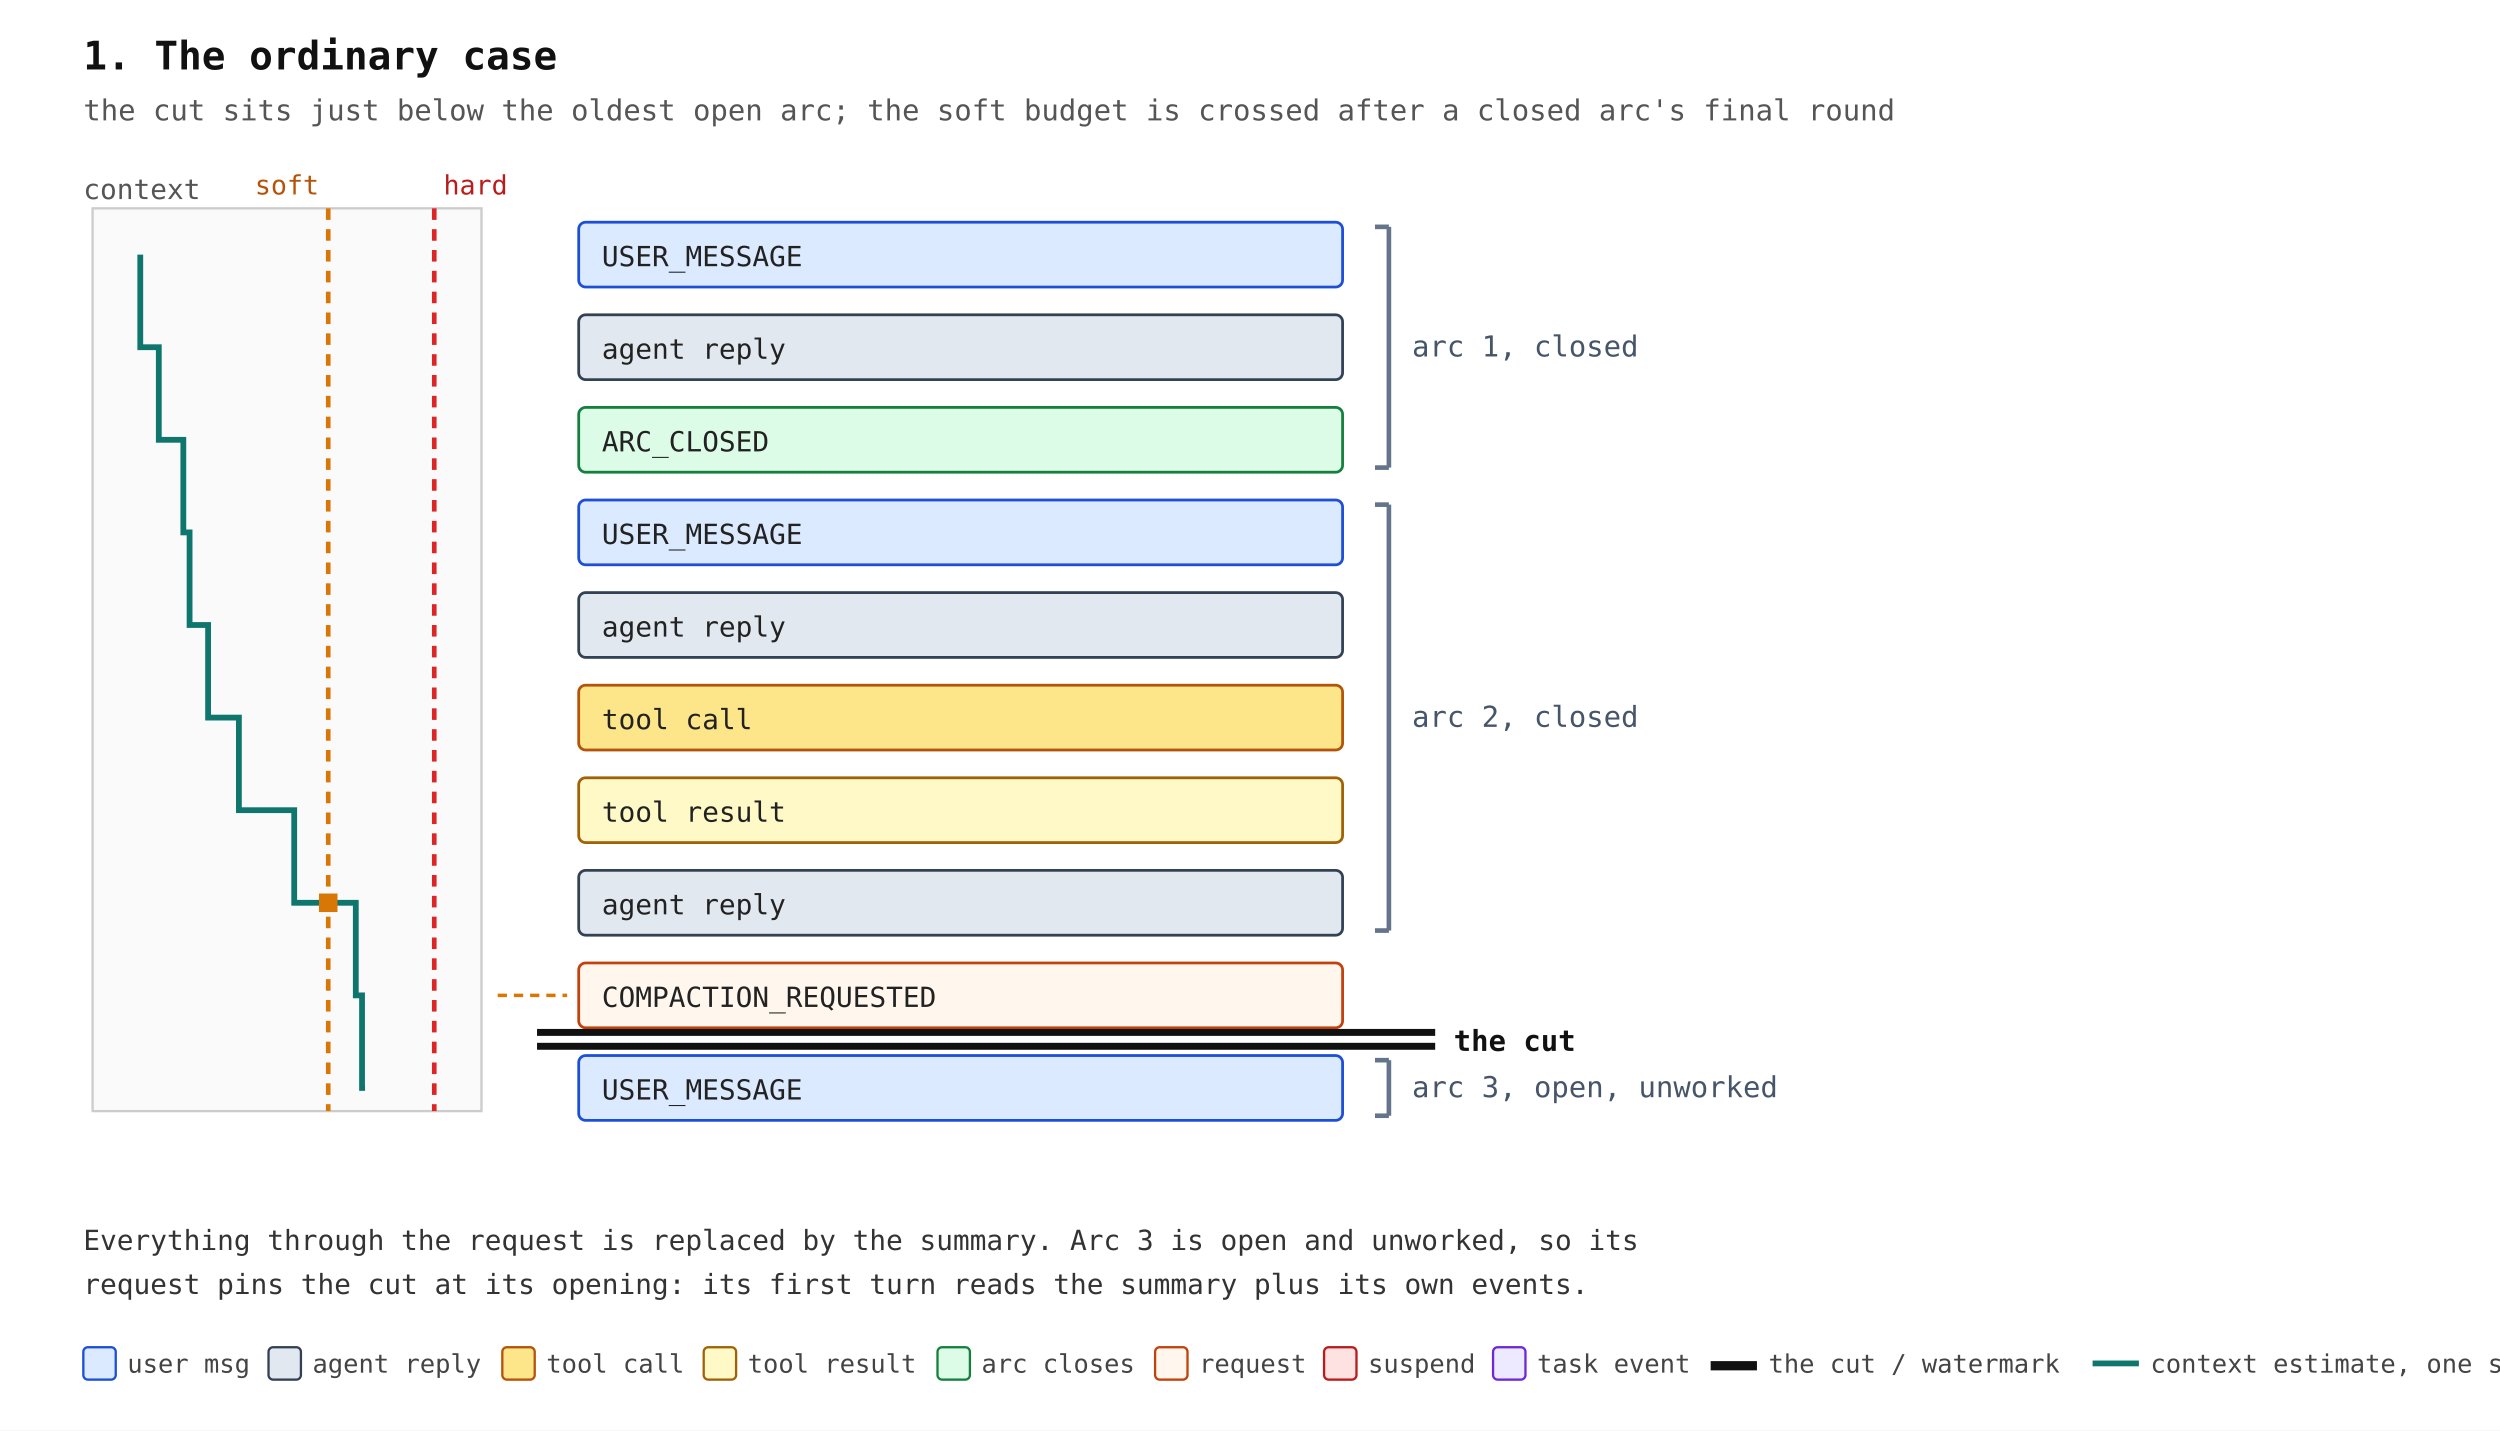
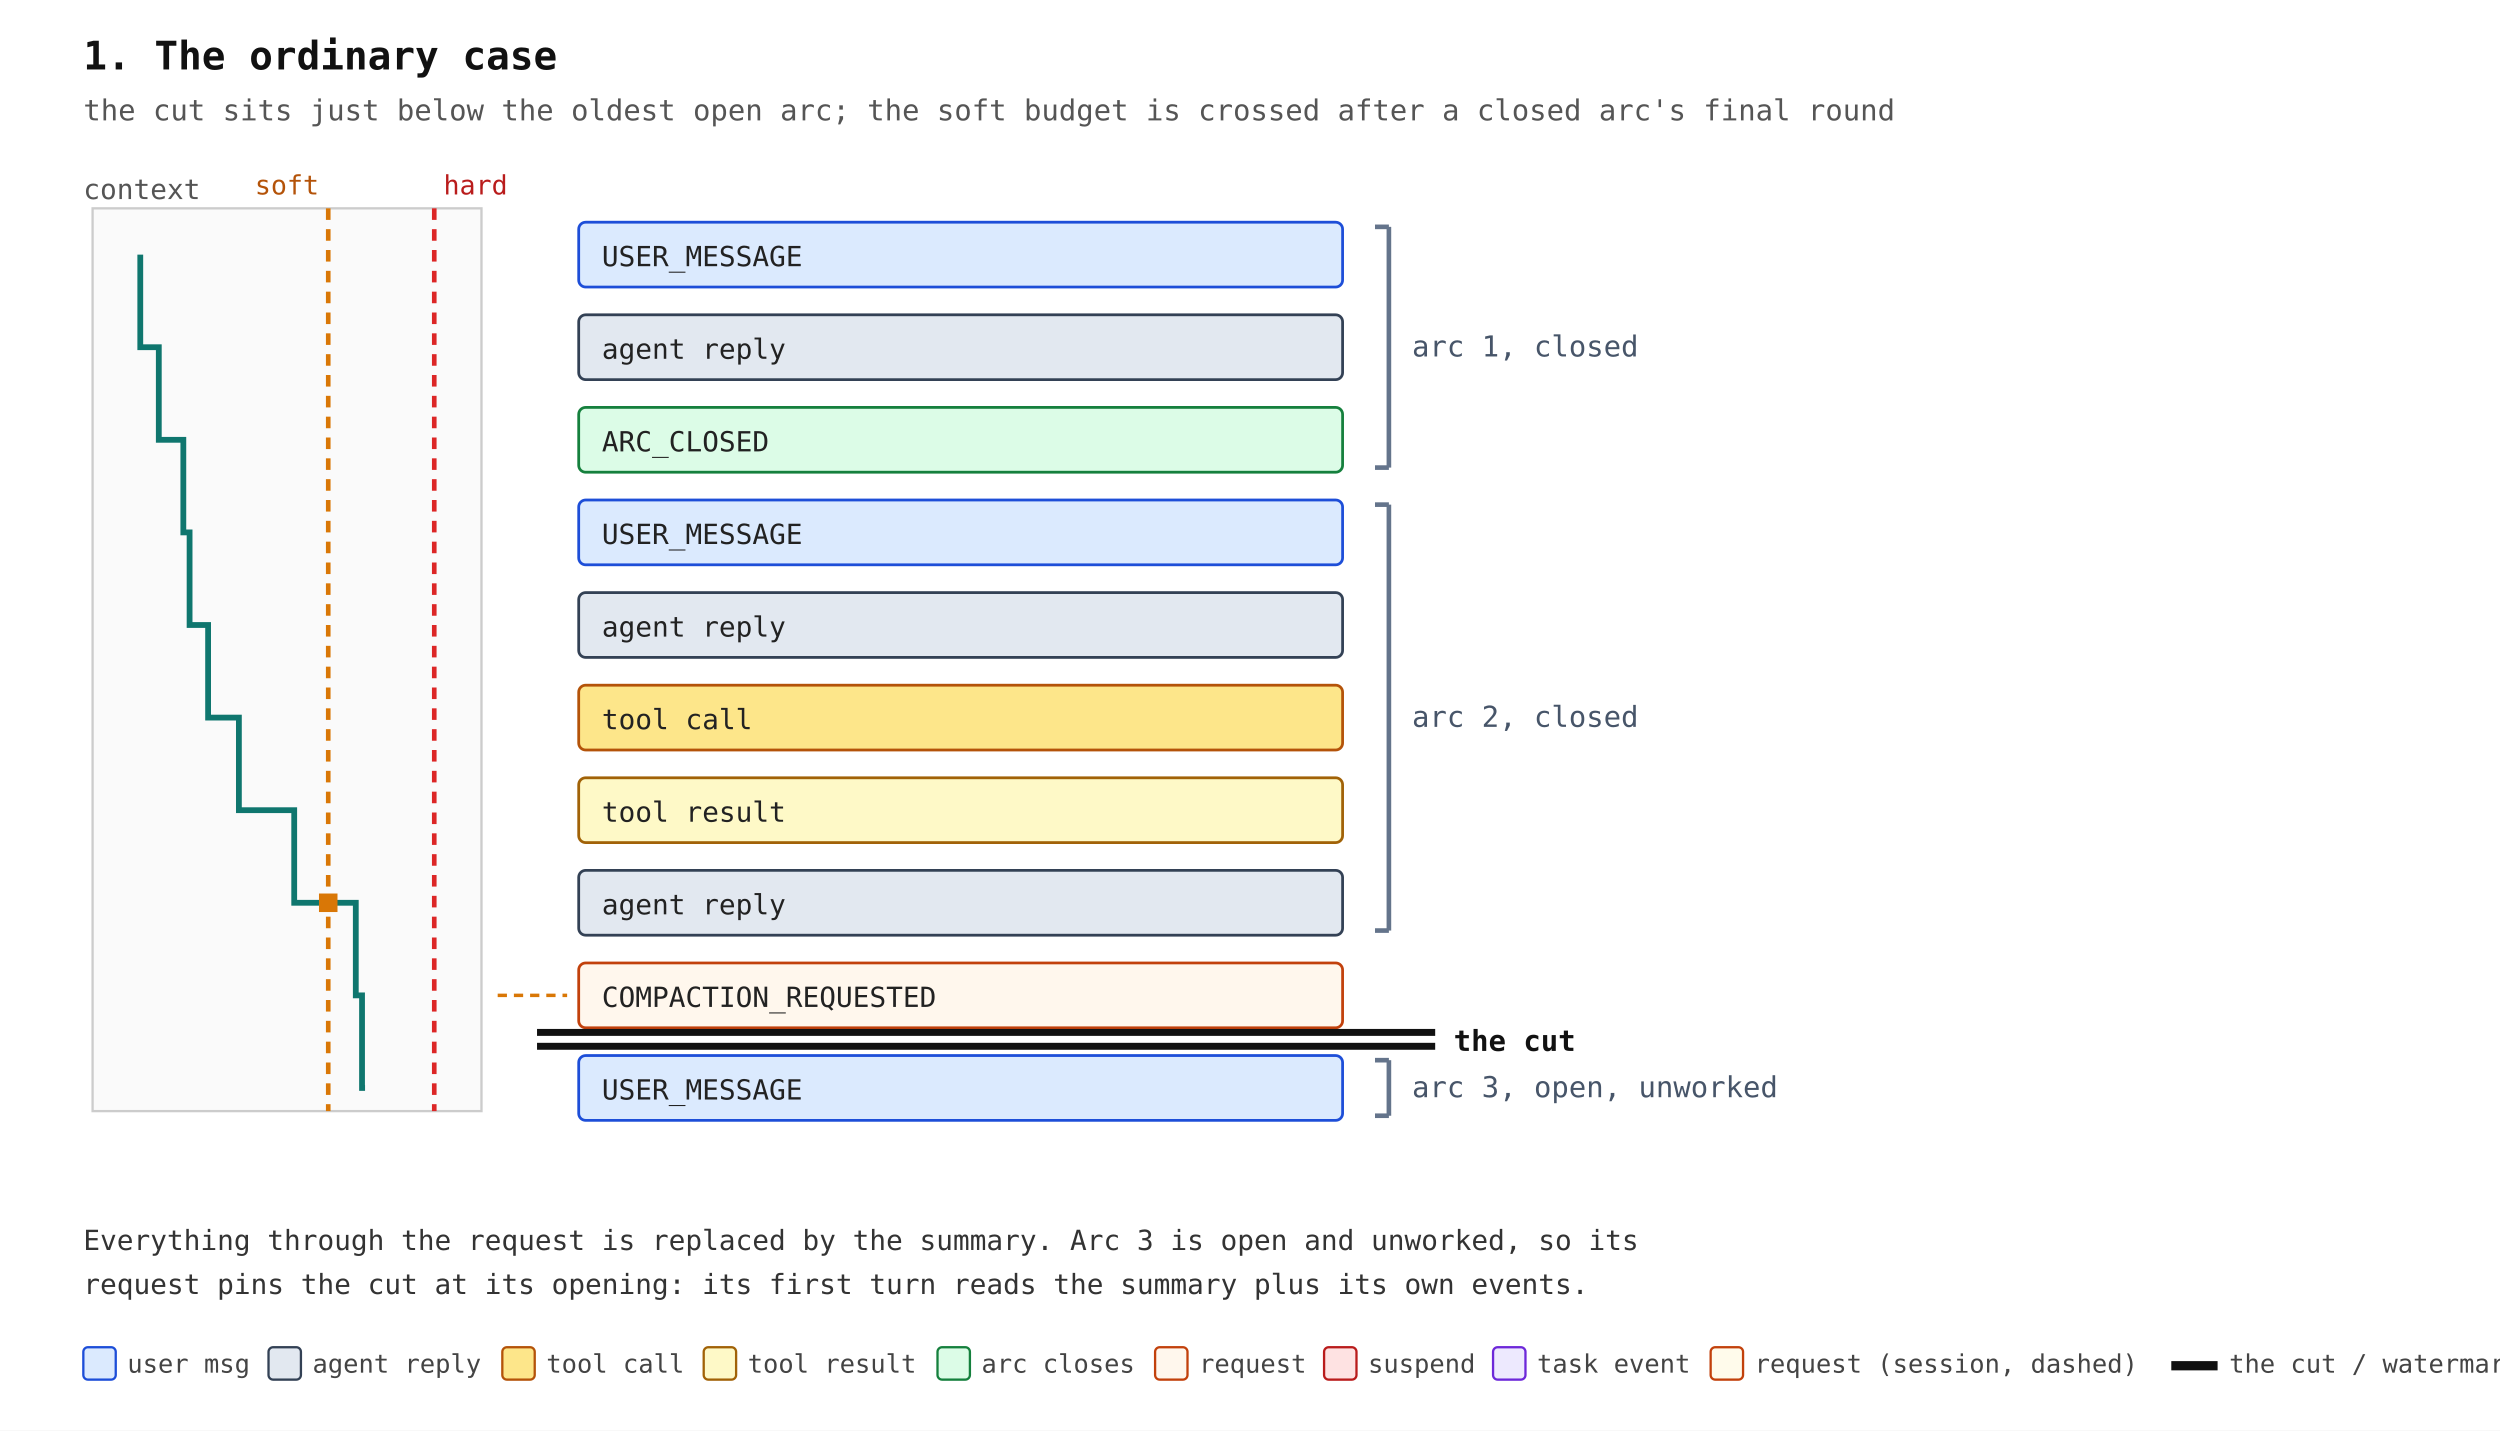
<svg xmlns="http://www.w3.org/2000/svg" viewBox="0 0 1080 618" width="1080" font-family="ui-monospace, Menlo, Consolas, monospace">
  <rect width="100%" height="100%" fill="white" />
  <text x="36" y="30" font-size="17" font-weight="bold" fill="#111">1. The ordinary case</text>
  <text x="36" y="52" font-size="12.5" fill="#555">the cut sits just below the oldest open arc; the soft budget is crossed after a closed arc's final round</text>
  <text x="36" y="86" font-size="12" fill="#555">context</text>
  <rect x="40" y="90" width="168" height="390" fill="#fafafa" stroke="#ccc" />
  <line x1="141.8" y1="90" x2="141.8" y2="480" stroke="#d97706" stroke-width="2" stroke-dasharray="5,4" />
  <line x1="187.6" y1="90" x2="187.6" y2="480" stroke="#dc2626" stroke-width="2" stroke-dasharray="5,4" />
  <text x="137.8" y="84" font-size="11.5" fill="#b45309" text-anchor="end">soft</text>
  <text x="191.6" y="84" font-size="11.5" fill="#b91c1c">hard</text>
  <polyline points="60.6,110.0 60.6,150.0 68.6,150.0 68.6,190.0 79.2,190.0 79.2,230.0 81.9,230.0 81.9,270.0 89.9,270.0 89.9,310.0 103.2,310.0 103.2,350.0 127.1,350.0 127.1,390.0 153.7,390.0 153.7,430.0 156.4,430.0 156.4,470.0 157.7,470.0" fill="none" stroke="#0f766e" stroke-width="2.5" />
  <rect x="137.8" y="386.0" width="8" height="8" fill="#d97706" />
  <rect x="250" y="96" width="330" height="28" rx="3" fill="#dbeafe" stroke="#1d4ed8" stroke-width="1.2" />
  <text x="260" y="115" font-size="12" fill="#222">USER_MESSAGE</text>
  <rect x="250" y="136" width="330" height="28" rx="3" fill="#e2e8f0" stroke="#334155" stroke-width="1.2" />
  <text x="260" y="155" font-size="12" fill="#222">agent reply</text>
  <rect x="250" y="176" width="330" height="28" rx="3" fill="#dcfce7" stroke="#15803d" stroke-width="1.2" />
  <text x="260" y="195" font-size="12" fill="#222">ARC_CLOSED</text>
  <rect x="250" y="216" width="330" height="28" rx="3" fill="#dbeafe" stroke="#1d4ed8" stroke-width="1.2" />
  <text x="260" y="235" font-size="12" fill="#222">USER_MESSAGE</text>
  <rect x="250" y="256" width="330" height="28" rx="3" fill="#e2e8f0" stroke="#334155" stroke-width="1.2" />
  <text x="260" y="275" font-size="12" fill="#222">agent reply</text>
  <rect x="250" y="296" width="330" height="28" rx="3" fill="#fde68a" stroke="#b45309" stroke-width="1.2" />
  <text x="260" y="315" font-size="12" fill="#222">tool call</text>
  <rect x="250" y="336" width="330" height="28" rx="3" fill="#fef9c7" stroke="#a16207" stroke-width="1.2" />
  <text x="260" y="355" font-size="12" fill="#222">tool result</text>
  <rect x="250" y="376" width="330" height="28" rx="3" fill="#e2e8f0" stroke="#334155" stroke-width="1.2" />
  <text x="260" y="395" font-size="12" fill="#222">agent reply</text>
  <rect x="250" y="416" width="330" height="28" rx="3" fill="#fff7ed" stroke="#c2410c" stroke-width="1.2" />
  <text x="260" y="435" font-size="12" fill="#222">COMPACTION_REQUESTED</text>
  <rect x="250" y="456" width="330" height="28" rx="3" fill="#dbeafe" stroke="#1d4ed8" stroke-width="1.2" />
  <text x="260" y="475" font-size="12" fill="#222">USER_MESSAGE</text>
  <path d="M 215 430 H 245" stroke="#d97706" stroke-width="1.5" stroke-dasharray="4,3" />
  <path d="M 600 98 V 202" stroke="#64748b" stroke-width="2" fill="none" />
  <path d="M 594 98 H 600 M 594 202 H 600" stroke="#64748b" stroke-width="2" fill="none" />
  <text x="610" y="154.0" font-size="12.5" fill="#475569">arc 1, closed</text>
  <path d="M 600 218 V 402" stroke="#64748b" stroke-width="2" fill="none" />
  <path d="M 594 218 H 600 M 594 402 H 600" stroke="#64748b" stroke-width="2" fill="none" />
  <text x="610" y="314.0" font-size="12.5" fill="#475569">arc 2, closed</text>
  <path d="M 600 458 V 482" stroke="#64748b" stroke-width="2" fill="none" />
  <path d="M 594 458 H 600 M 594 482 H 600" stroke="#64748b" stroke-width="2" fill="none" />
  <text x="610" y="474.0" font-size="12.5" fill="#475569">arc 3, open, unworked</text>
  <line x1="232" y1="446" x2="620" y2="446" stroke="#111" stroke-width="3" />
  <line x1="232" y1="452" x2="620" y2="452" stroke="#111" stroke-width="3" />
  <text x="628" y="454" font-size="12.5" font-weight="bold" fill="#111">the cut</text>
  <text x="36" y="540" font-size="12" fill="#333">Everything through the request is replaced by the summary. Arc 3 is open and unworked, so its</text>
  <text x="36" y="559" font-size="12" fill="#333">request pins the cut at its opening: its first turn reads the summary plus its own events.</text>
  <rect x="36" y="582" width="14" height="14" rx="2" fill="#dbeafe" stroke="#1d4ed8" />
  <text x="55" y="593" font-size="11" fill="#444">user msg</text>
  <rect x="116" y="582" width="14" height="14" rx="2" fill="#e2e8f0" stroke="#334155" />
  <text x="135" y="593" font-size="11" fill="#444">agent reply</text>
  <rect x="217" y="582" width="14" height="14" rx="2" fill="#fde68a" stroke="#b45309" />
  <text x="236" y="593" font-size="11" fill="#444">tool call</text>
  <rect x="304" y="582" width="14" height="14" rx="2" fill="#fef9c7" stroke="#a16207" />
  <text x="323" y="593" font-size="11" fill="#444">tool result</text>
  <rect x="405" y="582" width="14" height="14" rx="2" fill="#dcfce7" stroke="#15803d" />
  <text x="424" y="593" font-size="11" fill="#444">arc closes</text>
  <rect x="499" y="582" width="14" height="14" rx="2" fill="#fff7ed" stroke="#c2410c" />
  <text x="518" y="593" font-size="11" fill="#444">request</text>
  <rect x="572" y="582" width="14" height="14" rx="2" fill="#fee2e2" stroke="#b91c1c" />
  <text x="591" y="593" font-size="11" fill="#444">suspend</text>
  <rect x="645" y="582" width="14" height="14" rx="2" fill="#ede9fe" stroke="#6d28d9" />
  <text x="664" y="593" font-size="11" fill="#444">task event</text>
-   <rect x="739" y="588" width="20" height="4" fill="#111" />
-   <text x="764" y="593" font-size="11" fill="#444">the cut / watermark</text>
-   <line x1="904" y1="589" x2="924" y2="589" stroke="#0f766e" stroke-width="2.5" />
-   <text x="929" y="593" font-size="11" fill="#444">context estimate, one step per event</text>
+   <rect x="739" y="582" width="14" height="14" rx="2" fill="#fffbeb" stroke="#c2410c" />
+   <text x="758" y="593" font-size="11" fill="#444">request (session, dashed)</text>
+   <rect x="938" y="588" width="20" height="4" fill="#111" />
+   <text x="963" y="593" font-size="11" fill="#444">the cut / watermark</text>
+   <line x1="1103" y1="589" x2="1123" y2="589" stroke="#0f766e" stroke-width="2.5" />
+   <text x="1128" y="593" font-size="11" fill="#444">context estimate, one step per event</text>
</svg>
